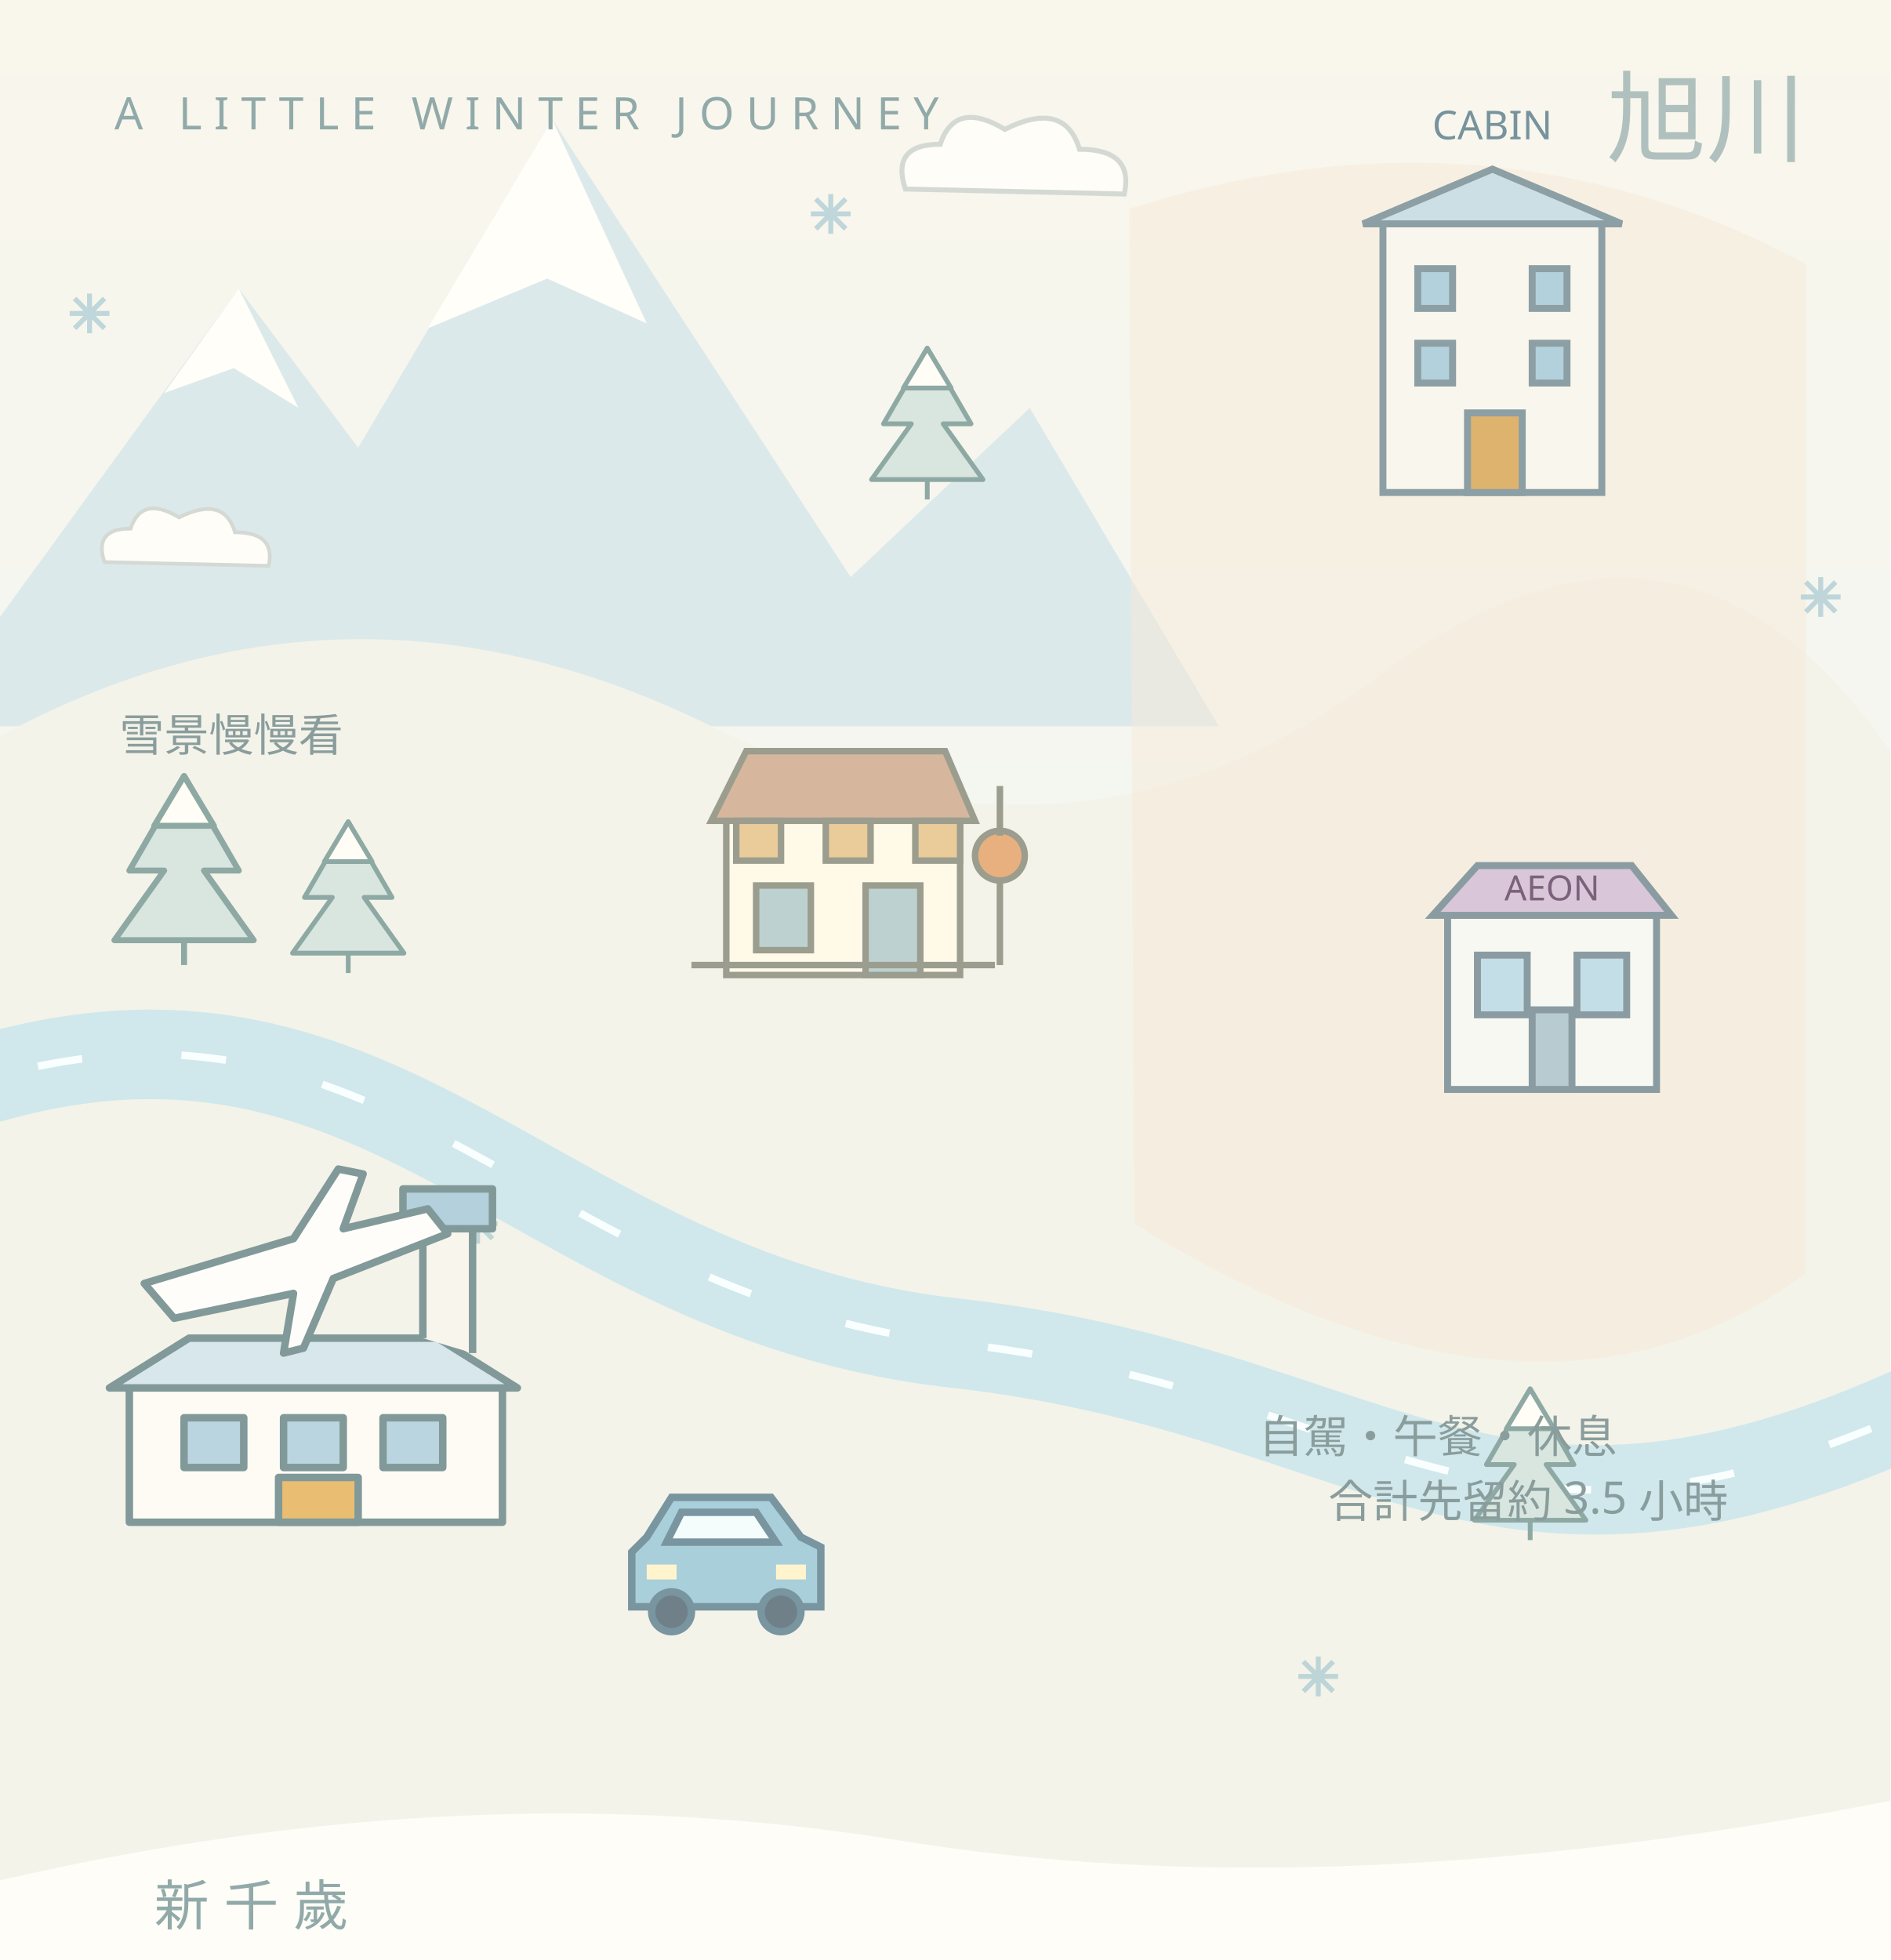
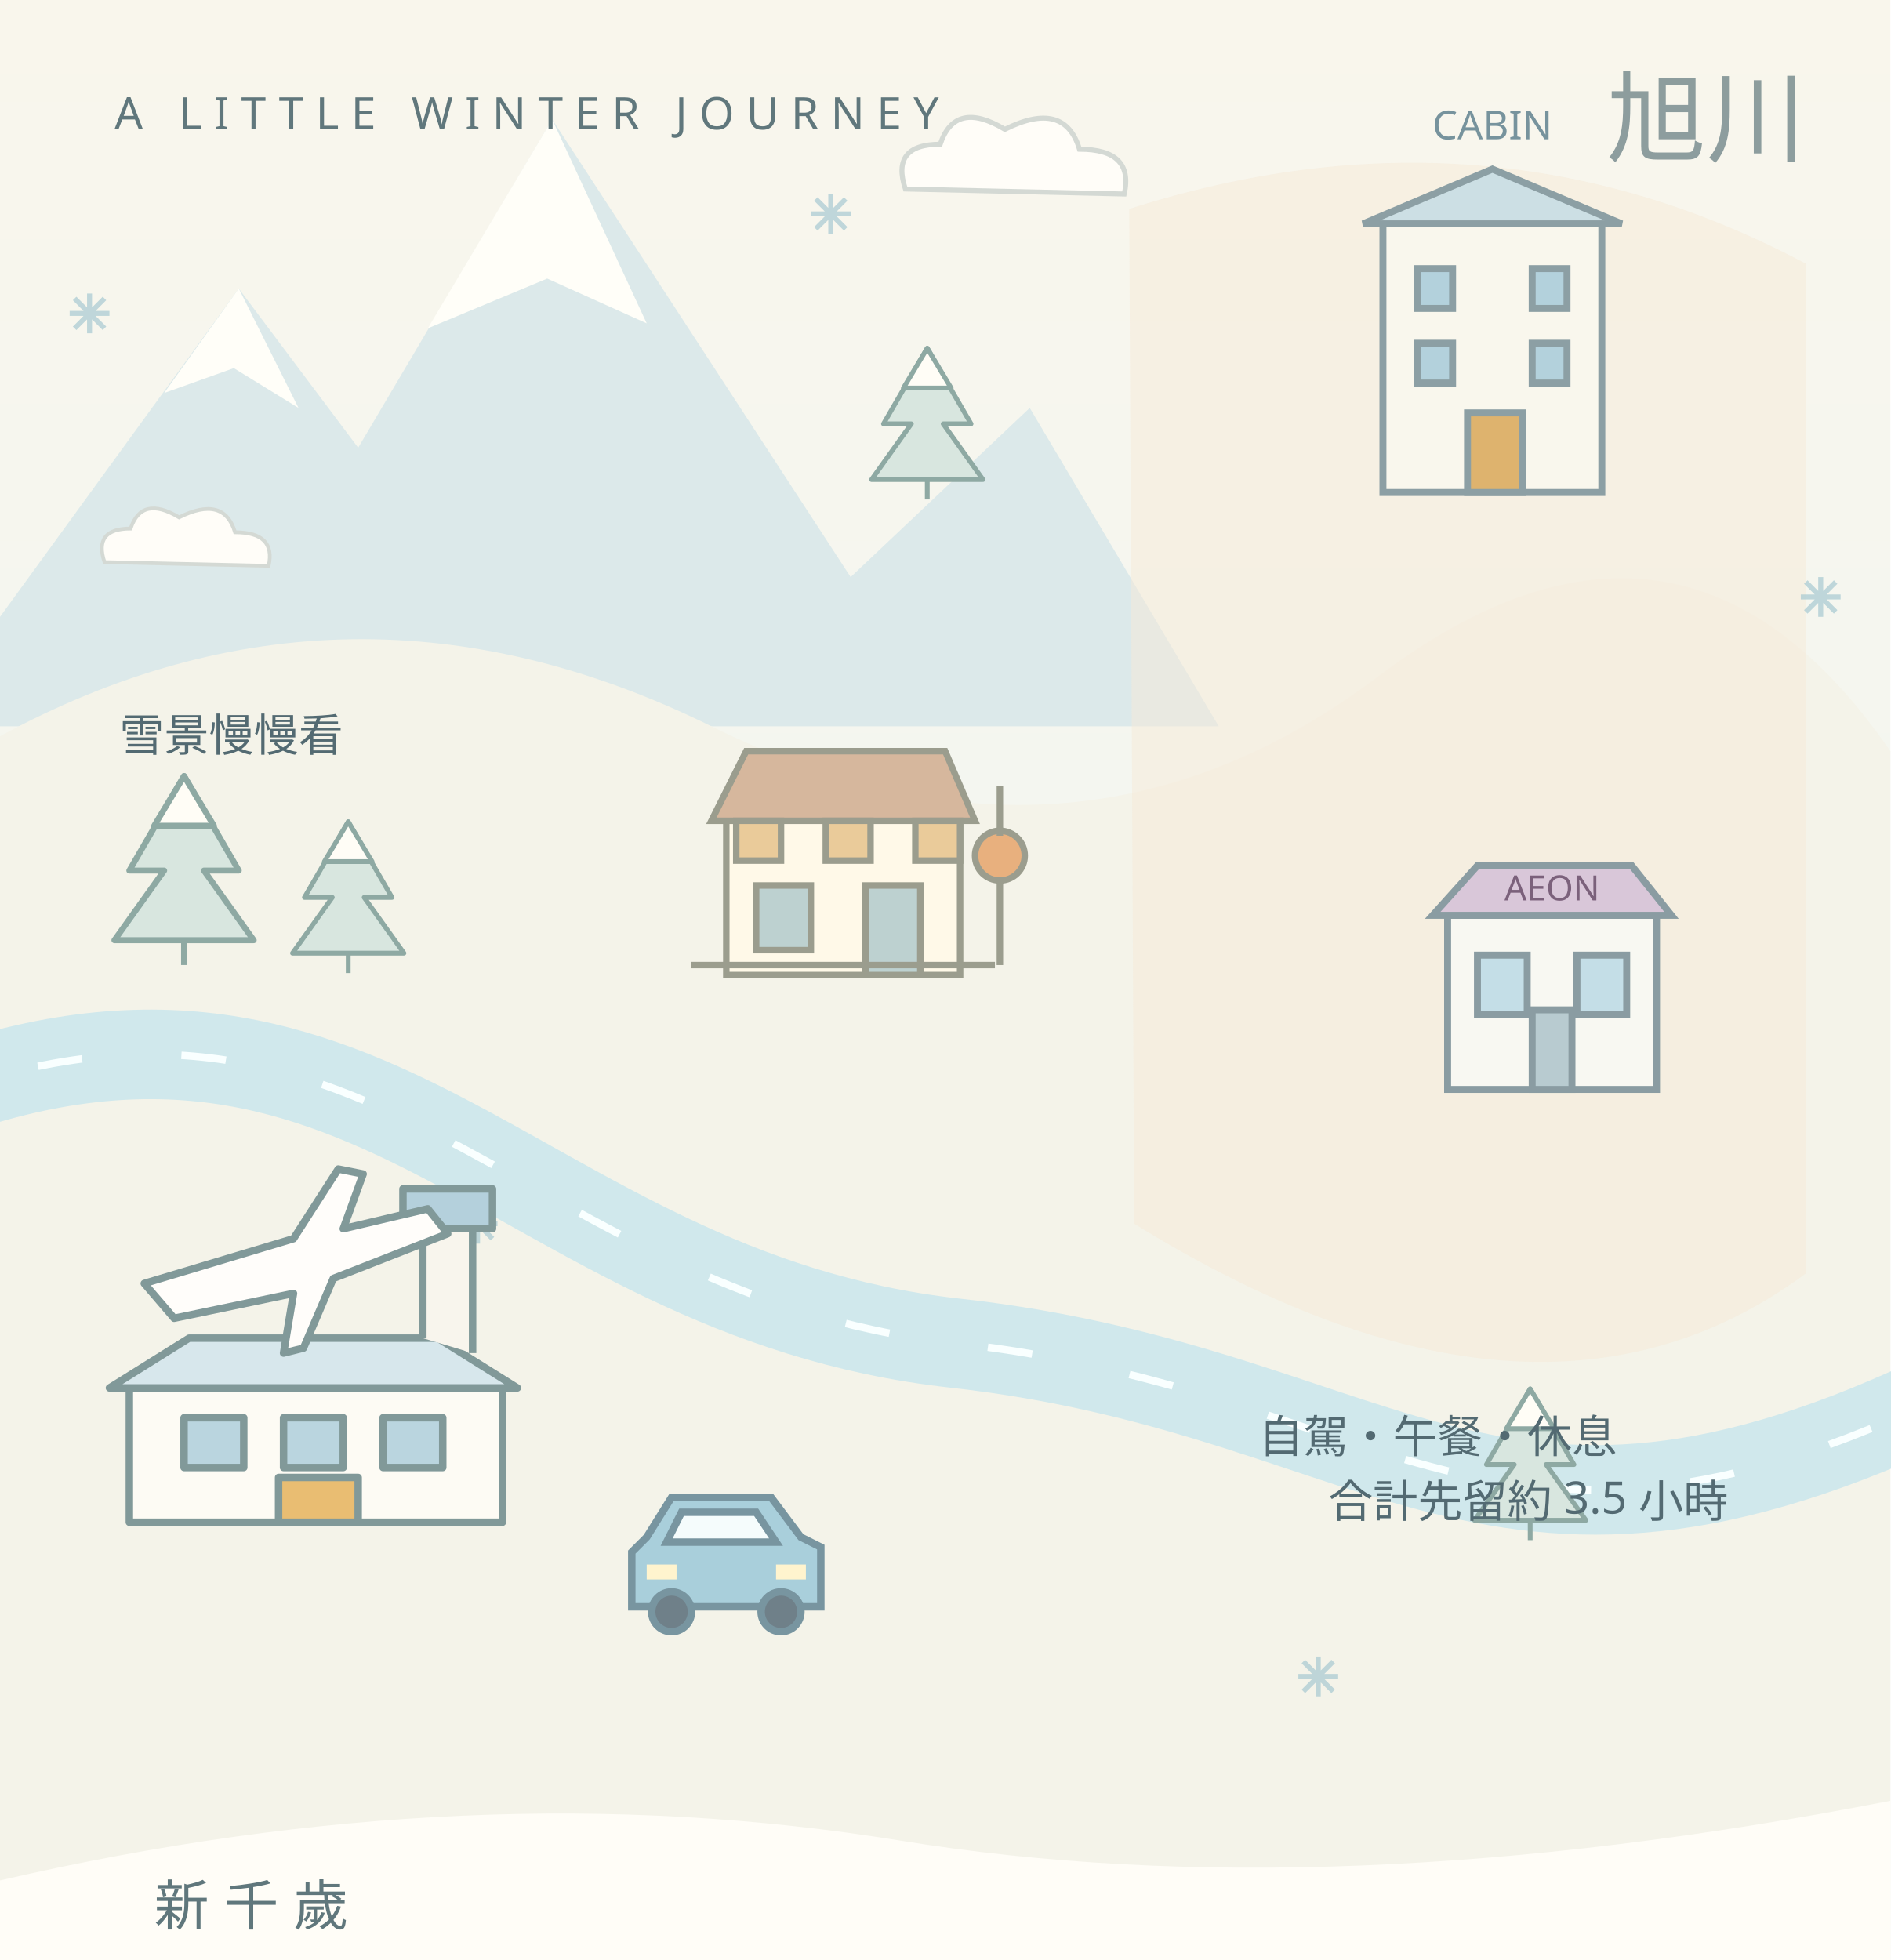
<svg xmlns="http://www.w3.org/2000/svg" width="380" height="394" viewBox="0 0 380 394">
  <defs>
    <linearGradient id="sky" x2="0" y2="1">
      <stop stop-color="#f9f6ec" />
      <stop offset="1" stop-color="#edf5f5" />
    </linearGradient>
    <g id="pine" stroke="#8ea9a3" stroke-width="1.2" stroke-linejoin="round">
      <path d="M0 24V38" />
      <path d="m0 0-11 19h7l-10 14h28L4 19h7Z" fill="#d8e6df" />
      <path d="m0 0-6 10h12Z" fill="#fffdf6" />
    </g>
    <g id="cloud" fill="#fffdf8" stroke="#d4d9d4">
      <path d="M0 14Q-3 5 7 5Q10-4 20 2Q32-4 35 6Q46 6 44 15Z" />
    </g>
    <g id="snow" stroke="#a6c9d1" stroke-width="1" opacity=".7">
      <path d="M-4 0h8M0-4v8M-3-3l6 6M3-3l-6 6" />
    </g>
  </defs>
  <path fill="url(#sky)" d="M0 0h380v394H0z" />
  <path d="M0 124 48 58 72 90 111 24 171 116 207 82 245 146H0Z" fill="#dce9ea" />
  <path d="m48 58-15 21 14-5 13 8Zm63-34L86 66l24-10 20 9Z" fill="#fffef8" />
  <path d="M0 148Q70 110 143 146T277 136T380 151v243H0Z" fill="#f4f3e9" />
  <path d="M227 42q72-23 136 11v203q-54 40-135-10Z" fill="#f5e9d7" opacity=".5" />
  <path d="M-20 223C75 184 102 260 192 270S301 328 402 275" fill="none" stroke="#d0e8ec" stroke-width="18" />
  <path d="M-20 223C75 184 102 260 192 270S301 328 402 275" fill="none" stroke="#f9ffff" stroke-width="1.5" stroke-dasharray="9 20" />
  <path d="M0 378q95-22 181-8t199-8v32H0Z" fill="#fffdf7" />
-   <g font-family="sans-serif" fill="#91aaa9">
+   <g font-family="sans-serif" fill="#60777c">
    <text x="23" y="26" font-size="9" letter-spacing="2.4">A LITTLE WINTER JOURNEY</text>
    <text x="323" y="31" font-size="20" opacity=".7">旭川</text>
    <text x="31" y="387" font-size="11" letter-spacing="3">新千歲</text>
  </g>
  <use href="#cloud" x="182" y="24" />
  <use href="#cloud" x="20" y="110" transform="translate(6 20) scale(.75)" />
  <use href="#pine" x="37" y="156" />
  <use href="#pine" x="70" y="169" transform="translate(14 30) scale(.8)" />
  <use href="#pine" x="208" y="75" transform="translate(20 10) scale(.8)" />
  <use href="#pine" x="347" y="299" transform="translate(30 40) scale(.8)" />
  <use href="#snow" x="18" y="63" />
  <use href="#snow" x="167" y="43" />
  <use href="#snow" x="366" y="120" />
  <use href="#snow" x="96" y="246" />
  <use href="#snow" x="265" y="337" />
  <g transform="translate(26 265)" stroke="#819999" stroke-width="1.5" stroke-linejoin="round">
    <path d="M0 14h75v27H0Z" fill="#fdfbf4" />
    <path d="M-4 14h82L62 4H12Z" fill="#d7e7ec" />
    <path d="M11 20h12v10H11zm20 0h12v10H31zm20 0h12v10H51Z" fill="#bad5df" />
    <path d="M30 32h16v9H30Z" fill="#e9bd72" />
    <path d="M59 4v-26h10V7" fill="#f8f5ed" />
    <path d="M55-26h18v8H55Z" fill="#b4d0dc" />
    <path d="m3-7 30-9 9-14 5 1-4 11 17-4 4 5-23 9-6 14-4 1 2-12L9 0Z" fill="#fffdfa" />
  </g>
  <g transform="translate(127 301)" stroke="#7895a0" stroke-width="1.5">
    <path d="m3 8 5-8h20l6 8 4 2v12H0V11Z" fill="#a9cfdb" />
    <path d="M10 3h15l4 6H7Z" fill="#f5fcfc" />
    <circle cx="8" cy="23" r="4" fill="#6f8089" />
    <circle cx="30" cy="23" r="4" fill="#6f8089" />
    <path d="M3 15h6m20 0h6" stroke="#fff4ce" stroke-width="3" />
  </g>
  <g transform="translate(278 34)" stroke="#8c9fa4" stroke-width="1.4">
    <path d="M0 11h44v54H0Z" fill="#f9f7ed" />
    <path d="M-4 11 22 0l26 11Z" fill="#ccdfe4" />
    <path d="M17 49h11v16H17Z" fill="#deb36e" />
    <path d="M7 20h7v8H7zm23 0h7v8h-7ZM7 35h7v8H7zm23 0h7v8h-7Z" fill="#b3d1dc" />
    <text x="22" y="-6" text-anchor="middle" font-family="sans-serif" font-size="8" fill="#77939d" stroke="none">CABIN</text>
  </g>
  <g transform="translate(291 174)" stroke="#8a9ca2" stroke-width="1.4">
    <path d="M0 10h42v35H0Z" fill="#f8f8f2" />
    <path d="M-3 10h48L37 0H6Z" fill="#d9c7d9" />
    <path d="M6 18h10v12H6zm20 0h10v12H26Z" fill="#c4dee7" />
    <path d="M17 29h8v16h-8Z" fill="#b8cbd0" />
    <text x="21" y="7" text-anchor="middle" font-family="sans-serif" font-size="7" fill="#7b617b" stroke="none">AEON</text>
  </g>
  <g transform="translate(146 151)" stroke="#9b9d8e" stroke-width="1.3">
    <path d="M0 13h47v32H0Z" fill="#fff9e8" />
    <path d="M-3 14 4 0h40l6 14Z" fill="#d6b79d" />
    <path d="M2 14h9v8H2zm18 0h9v8h-9zm18 0h9v8h-9Z" fill="#eacb9a" />
    <path d="M6 27h11v13H6zm22 0h11v18H28Z" fill="#bdd1d0" />
    <path d="M-7 43h61" />
    <circle cx="55" cy="21" r="5" fill="#e8b07e" />
    <path d="M55 7v10m0 9v17" />
  </g>
-   <g font-family="sans-serif" fill="#8a9d9d" font-size="9">
+   <g font-family="sans-serif" fill="#536a72" font-size="9">
    <text x="24" y="151">雪景慢慢看</text>
    <text x="253" y="292">自駕・午餐・休息</text>
    <text x="267" y="305">合計先留約 3.5 小時</text>
  </g>
</svg>
